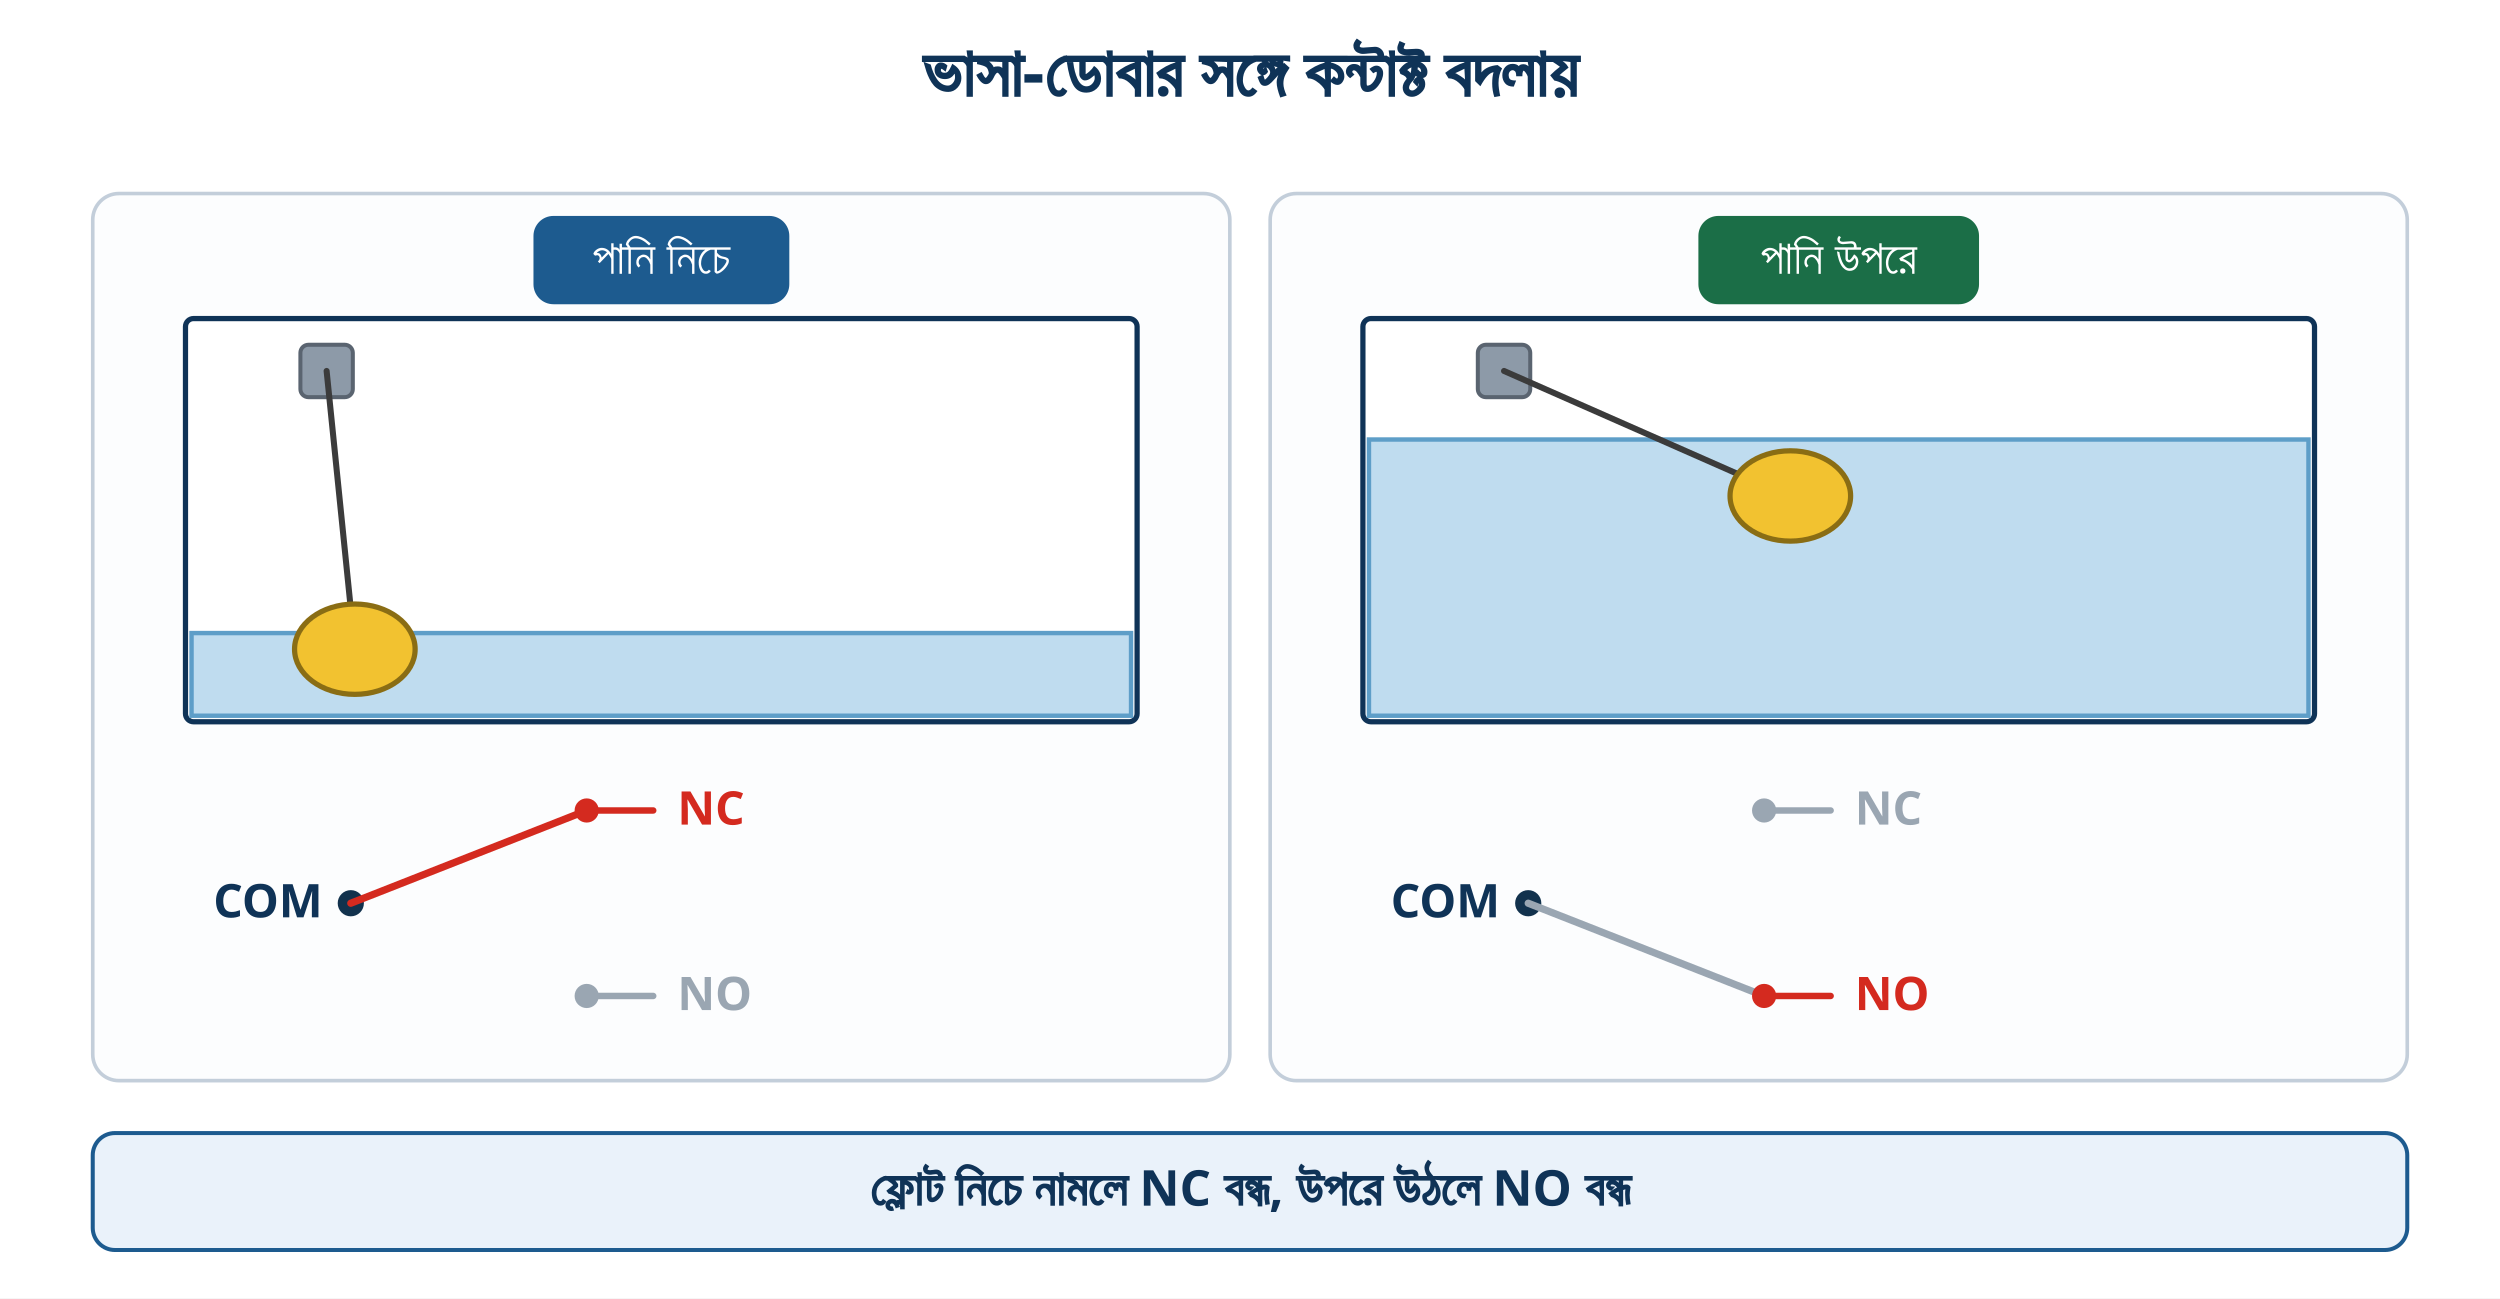
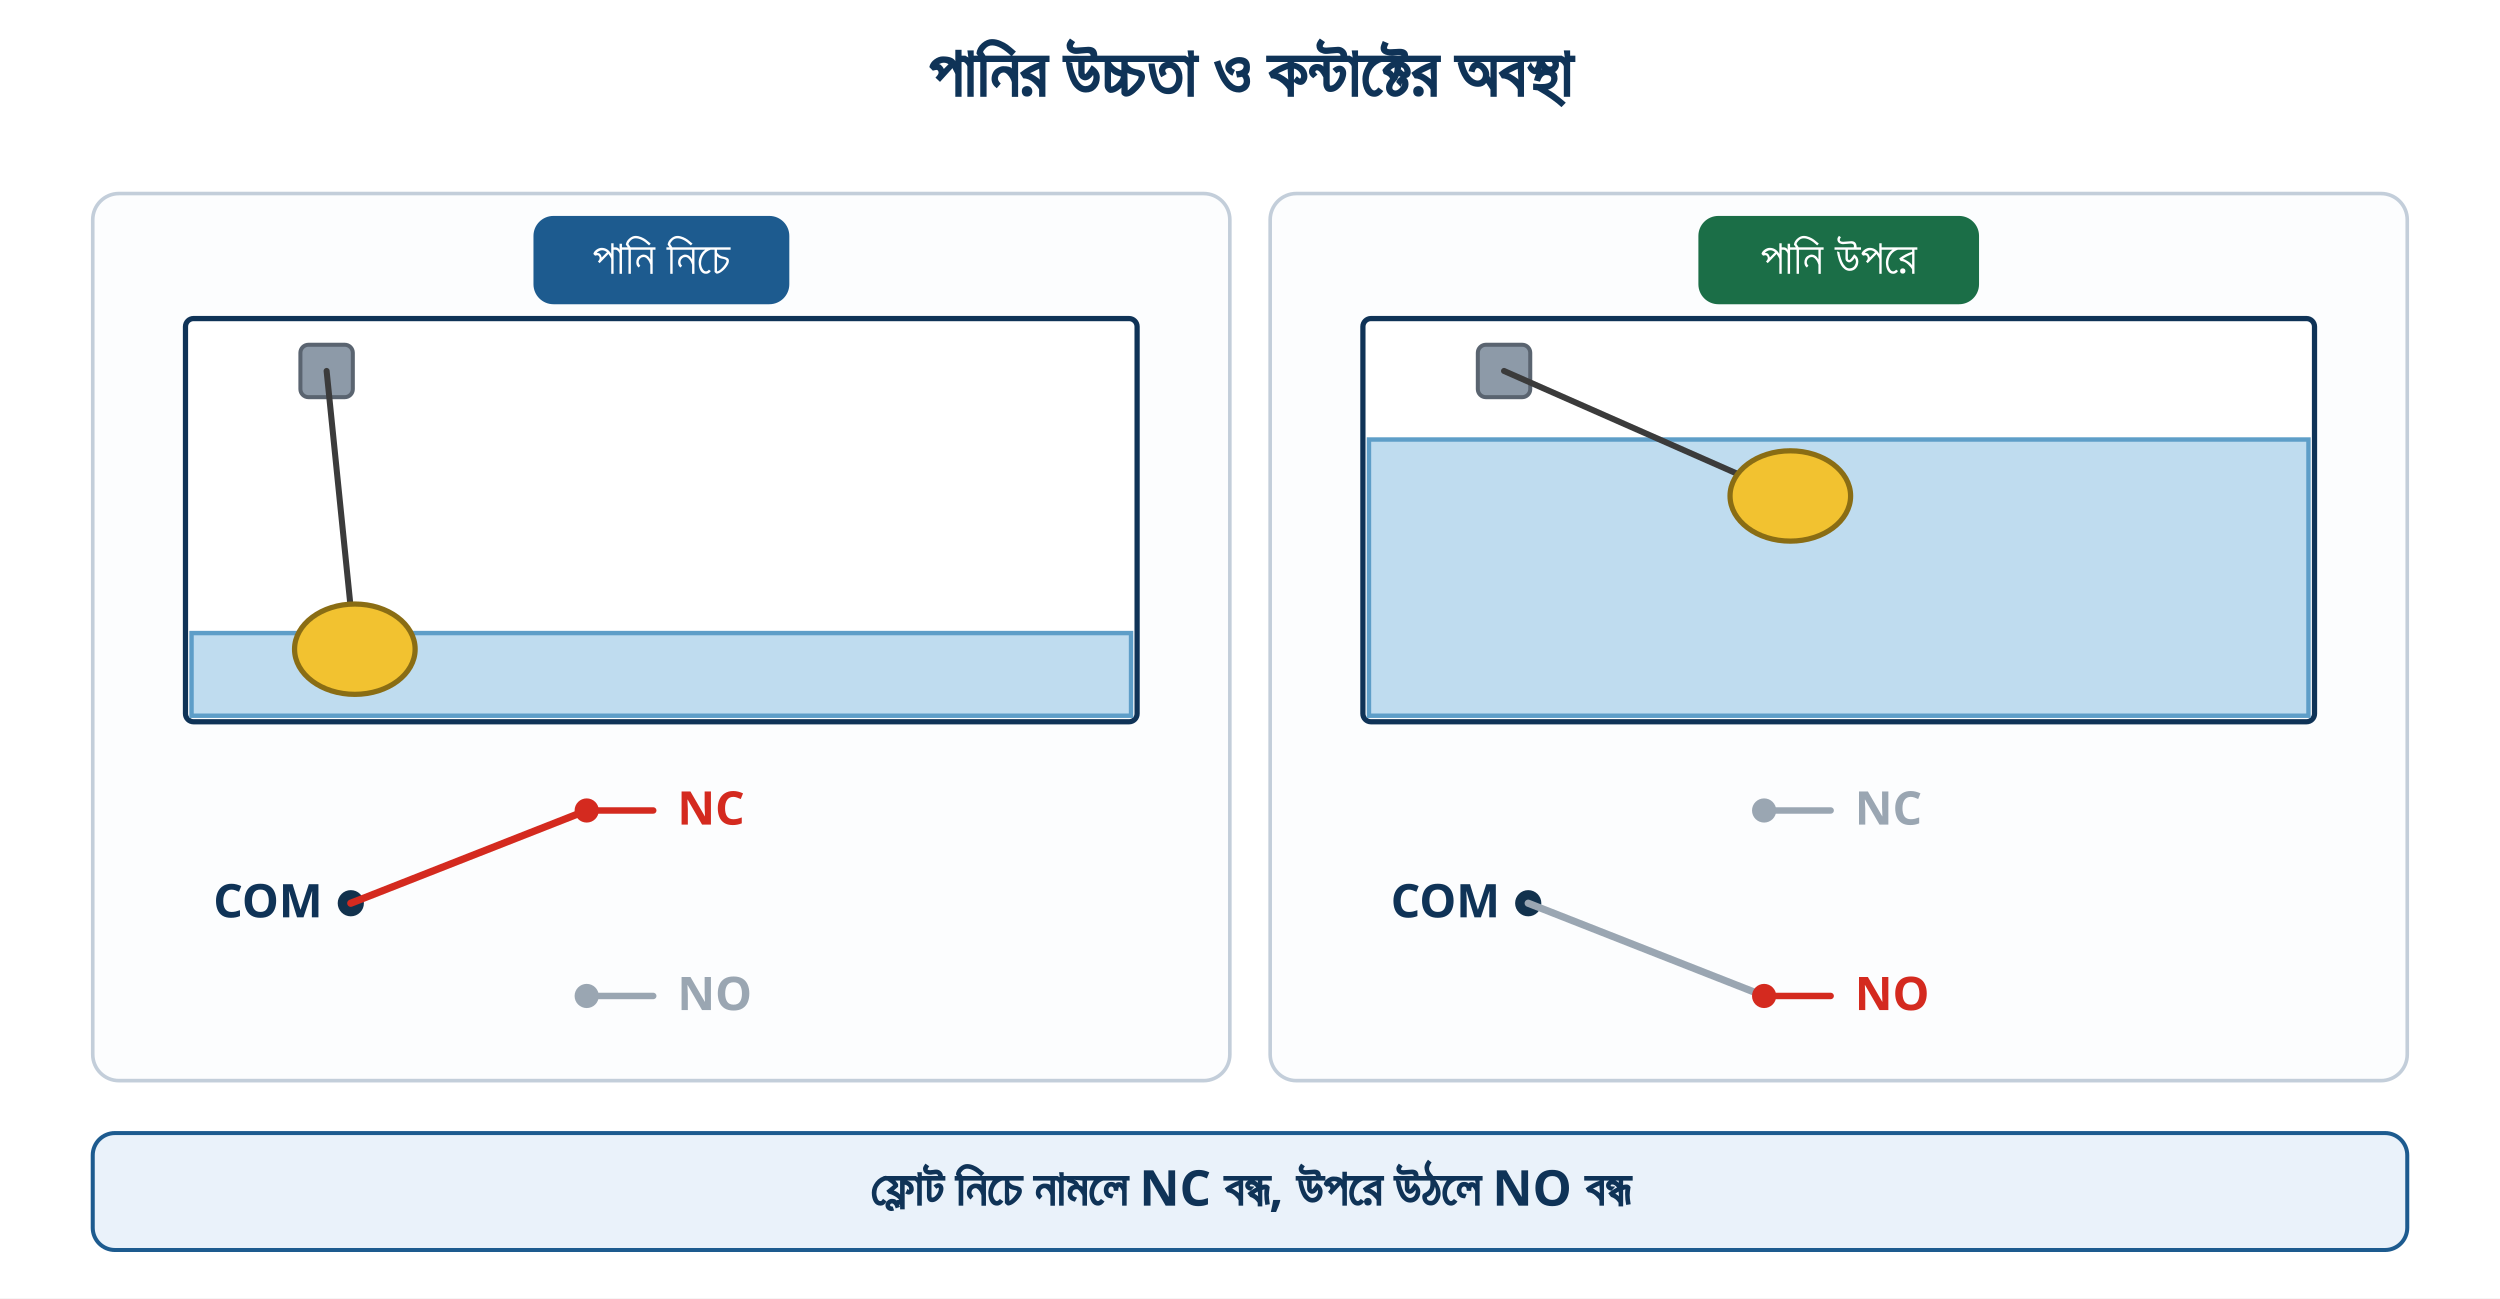
<svg xmlns="http://www.w3.org/2000/svg" width="1240" height="644" viewBox="0 0 1240 644">
  <rect width="1240" height="644" fill="#FFFFFF" />
-   <text x="620.0" y="48.0" font-family="Kalpurush" font-size="34" font-weight="700" fill="#0F3357" text-anchor="middle">ভাসা-ডোবার সঙ্গে কন্টাক্ট বদলায়</text>
+   <text x="620.0" y="48.0" font-family="Kalpurush" font-size="34" font-weight="700" fill="#0F3357" text-anchor="middle">পানির উচ্চতা ও কন্টাক্টের অবস্থা</text>
  <rect x="46.0" y="96.0" width="564.0" height="440.0" rx="13" fill="#FCFDFE" stroke="#C3CEDA" stroke-width="1.8" />
  <rect x="265.5" y="108.0" width="125.1" height="42.0" rx="9" fill="#1D5B8F" stroke="#1D5B8F" stroke-width="1.8" />
  <text x="328.0" y="135.8" font-family="Kalpurush" font-size="23.5" font-weight="600" fill="#FFFFFF" text-anchor="middle">পানি নিচে</text>
  <rect x="92.0" y="158.0" width="472.0" height="200.0" rx="4" fill="#FFFFFF" stroke="#0F3357" stroke-width="2.6" />
  <rect x="95.0" y="314.0" width="466.0" height="41.0" rx="0" fill="#BFDCEF" stroke="#5E9EC8" stroke-width="2.2" />
  <rect x="149.0" y="171.0" width="26.0" height="26.0" rx="4" fill="#8D9AA8" stroke="#5A6470" stroke-width="2" />
  <path d="M 162 184 L 174 302" fill="none" stroke="#3B3B3B" stroke-width="3.0" stroke-linecap="round" stroke-linejoin="round" />
  <ellipse cx="176.0" cy="322.0" rx="29.9" ry="22.4" fill="#F2C230" stroke="#8A6D14" stroke-width="2.6" />
  <text x="160.0" y="455.0" font-family="Kalpurush" font-size="23" font-weight="700" fill="#0F3357" text-anchor="end">COM</text>
  <circle cx="174.0" cy="448.0" r="6.5" fill="#12324D" stroke="none" stroke-width="2" />
  <path d="M 174 448 L 291 402" fill="none" stroke="#D42A1F" stroke-width="3.6" stroke-linecap="round" stroke-linejoin="round" />
  <circle cx="291.0" cy="402.0" r="6.0" fill="#D42A1F" stroke="none" stroke-width="2" />
  <path d="M 291 402 L 324 402" fill="none" stroke="#D42A1F" stroke-width="3.2" stroke-linecap="round" stroke-linejoin="round" />
  <text x="336.0" y="409.0" font-family="Kalpurush" font-size="23" font-weight="700" fill="#D42A1F" text-anchor="start">NC</text>
  <circle cx="291.0" cy="494.0" r="6.0" fill="#9AA6B2" stroke="none" stroke-width="2" />
  <path d="M 291 494 L 324 494" fill="none" stroke="#9AA6B2" stroke-width="3.2" stroke-linecap="round" stroke-linejoin="round" />
  <text x="336.0" y="501.0" font-family="Kalpurush" font-size="23" font-weight="700" fill="#9AA6B2" text-anchor="start">NO</text>
  <rect x="630.0" y="96.0" width="564.0" height="440.0" rx="13" fill="#FCFDFE" stroke="#C3CEDA" stroke-width="1.8" />
  <rect x="843.3" y="108.0" width="137.4" height="42.0" rx="9" fill="#1B6E47" stroke="#1B6E47" stroke-width="1.8" />
  <text x="912.0" y="135.8" font-family="Kalpurush" font-size="23.5" font-weight="600" fill="#FFFFFF" text-anchor="middle">পানি উপরে</text>
  <rect x="676.0" y="158.0" width="472.0" height="200.0" rx="4" fill="#FFFFFF" stroke="#0F3357" stroke-width="2.6" />
  <rect x="679.0" y="218.0" width="466.0" height="137.0" rx="0" fill="#BFDCEF" stroke="#5E9EC8" stroke-width="2.2" />
  <rect x="733.0" y="171.0" width="26.0" height="26.0" rx="4" fill="#8D9AA8" stroke="#5A6470" stroke-width="2" />
  <path d="M 746 184 L 864 236" fill="none" stroke="#3B3B3B" stroke-width="3.0" stroke-linecap="round" stroke-linejoin="round" />
  <ellipse cx="888.0" cy="246.0" rx="29.9" ry="22.4" fill="#F2C230" stroke="#8A6D14" stroke-width="2.6" />
  <text x="744.0" y="455.0" font-family="Kalpurush" font-size="23" font-weight="700" fill="#0F3357" text-anchor="end">COM</text>
  <circle cx="758.0" cy="448.0" r="6.5" fill="#12324D" stroke="none" stroke-width="2" />
  <path d="M 758 448 L 875 494" fill="none" stroke="#9AA6B2" stroke-width="3.6" stroke-linecap="round" stroke-linejoin="round" />
  <circle cx="875.0" cy="402.0" r="6.0" fill="#9AA6B2" stroke="none" stroke-width="2" />
  <path d="M 875 402 L 908 402" fill="none" stroke="#9AA6B2" stroke-width="3.2" stroke-linecap="round" stroke-linejoin="round" />
  <text x="920.0" y="409.0" font-family="Kalpurush" font-size="23" font-weight="700" fill="#9AA6B2" text-anchor="start">NC</text>
  <circle cx="875.0" cy="494.0" r="6.0" fill="#D42A1F" stroke="none" stroke-width="2" />
  <path d="M 875 494 L 908 494" fill="none" stroke="#D42A1F" stroke-width="3.2" stroke-linecap="round" stroke-linejoin="round" />
  <text x="920.0" y="501.0" font-family="Kalpurush" font-size="23" font-weight="700" fill="#D42A1F" text-anchor="start">NO</text>
  <rect x="46.0" y="562.0" width="1148.0" height="58.0" rx="11" fill="#EAF2FA" stroke="#1D5B8F" stroke-width="2" />
  <text x="620.0" y="598.0" font-family="Kalpurush" font-size="24.5" font-weight="700" fill="#0F3357" text-anchor="middle">ফ্লোট নিচে নামলে NC বন্ধ, উপরে উঠলে NO বন্ধ</text>
</svg>
